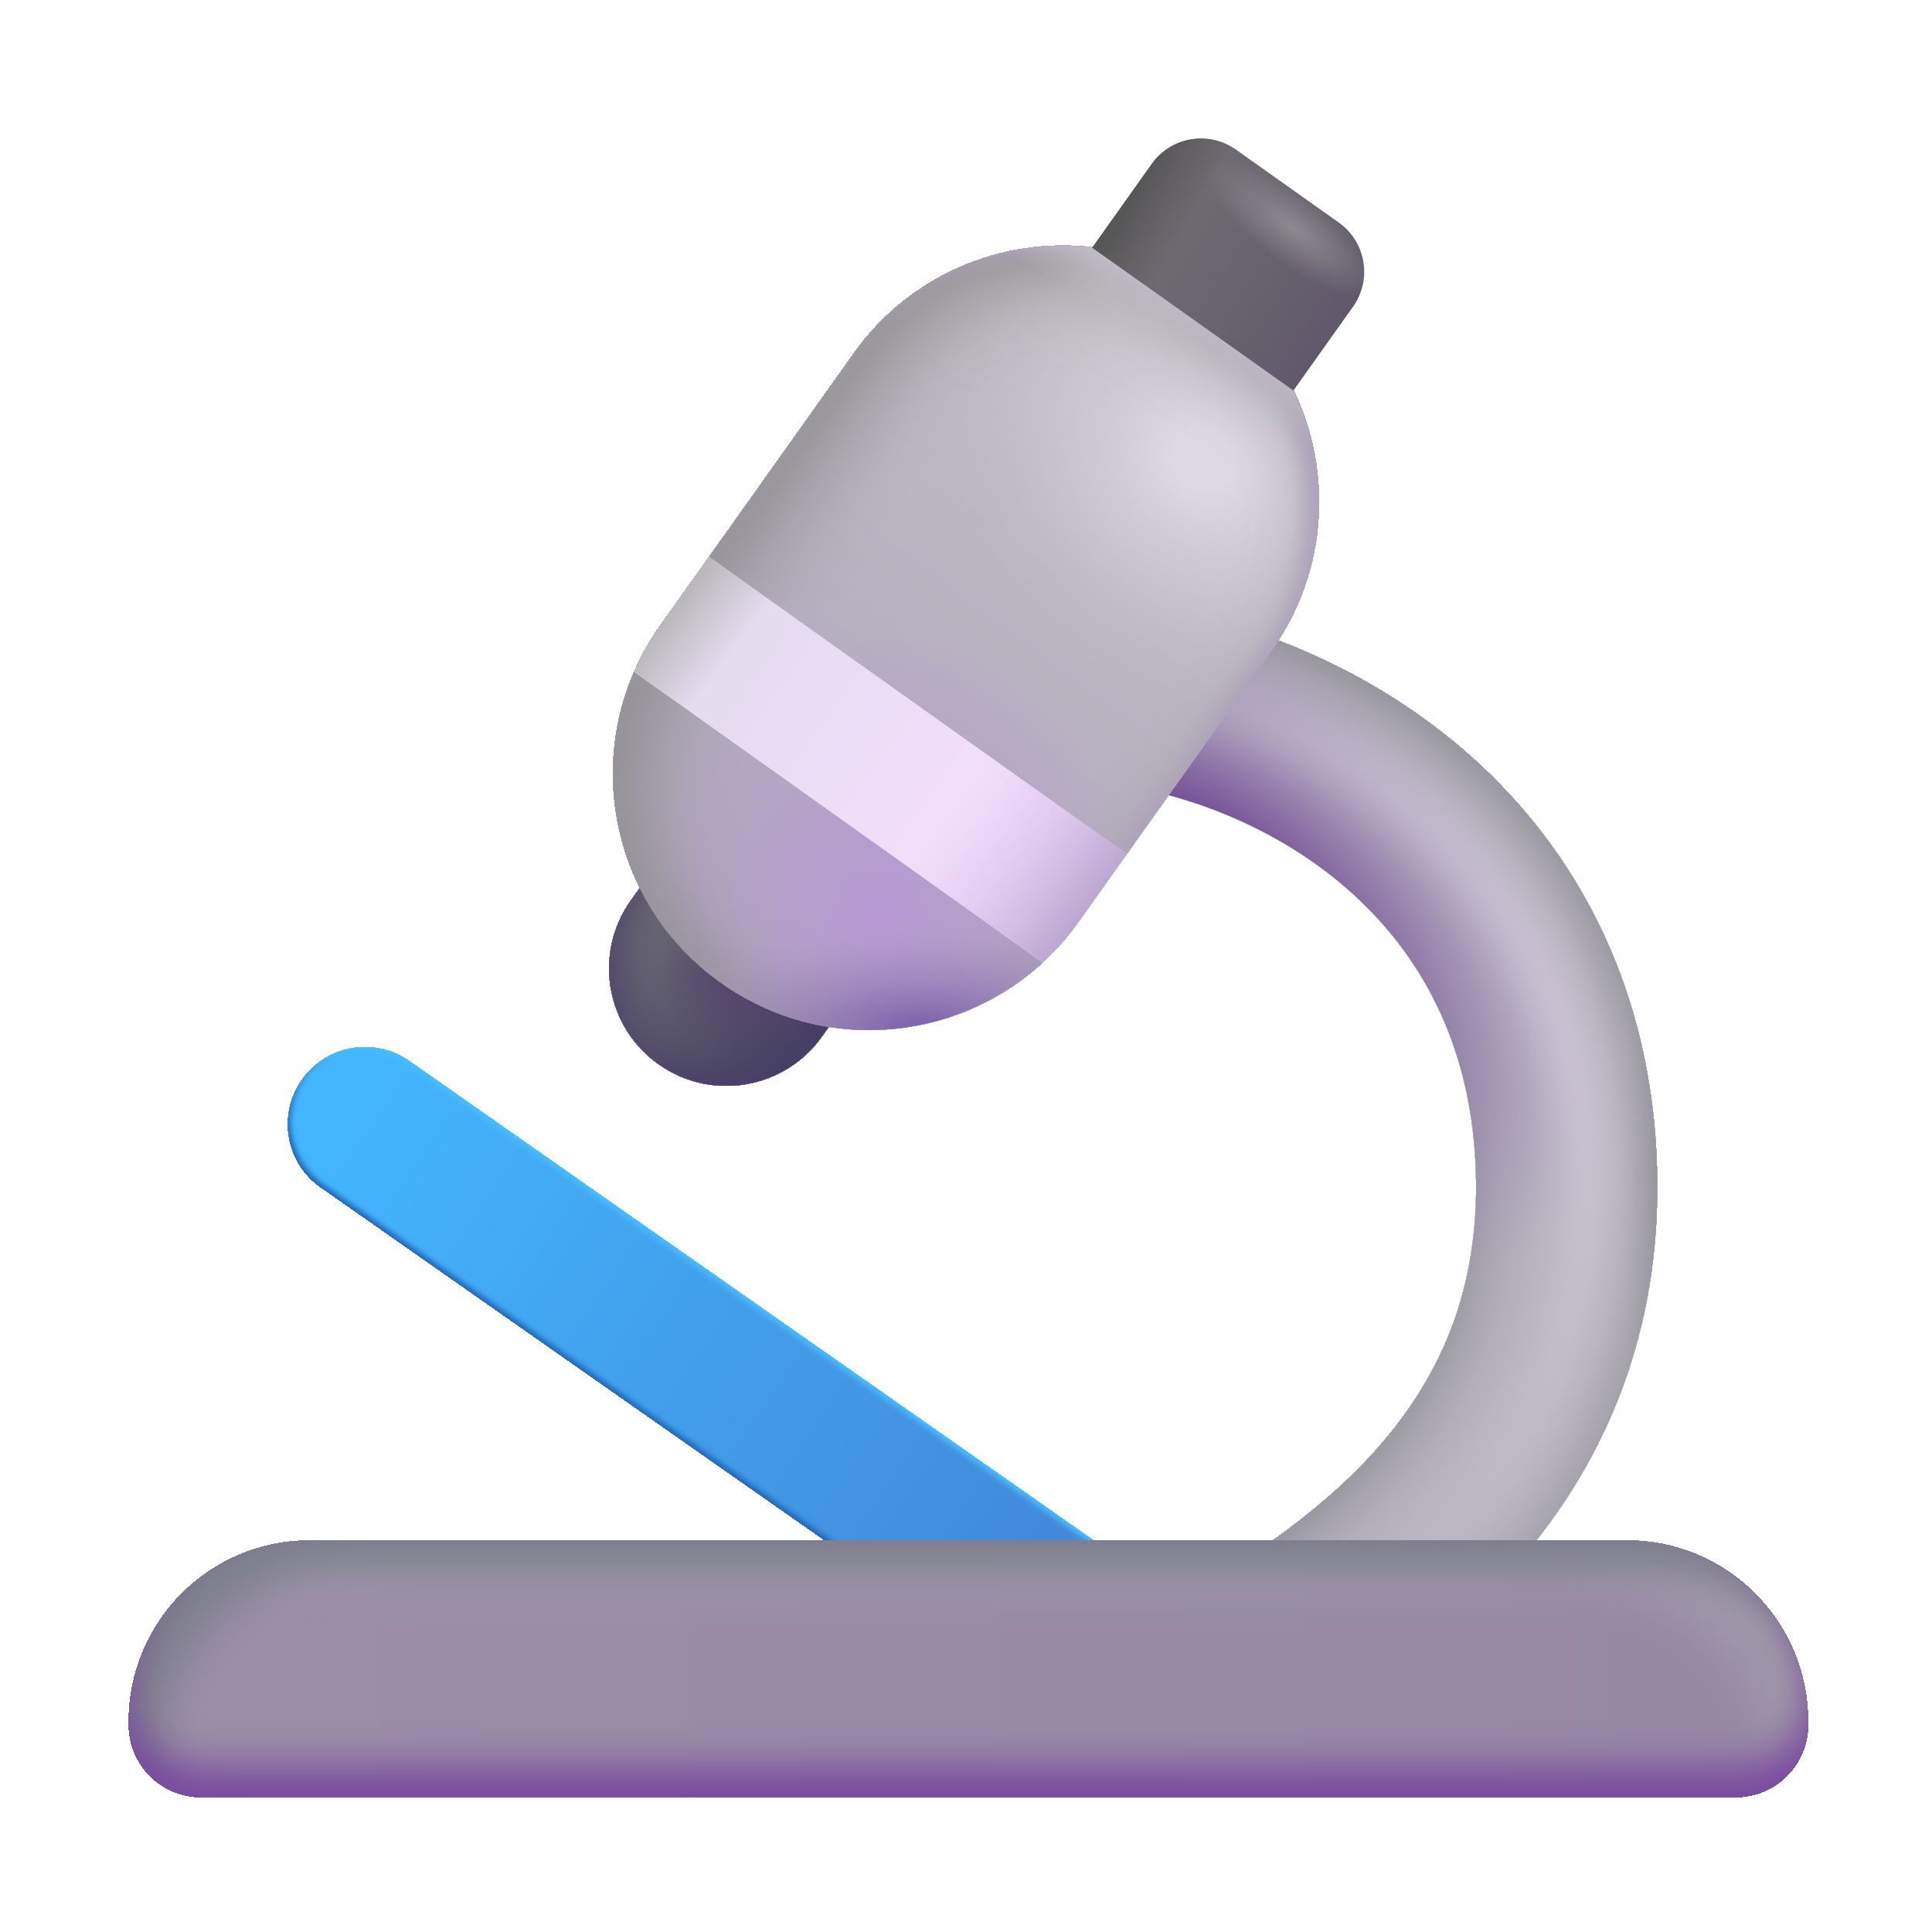
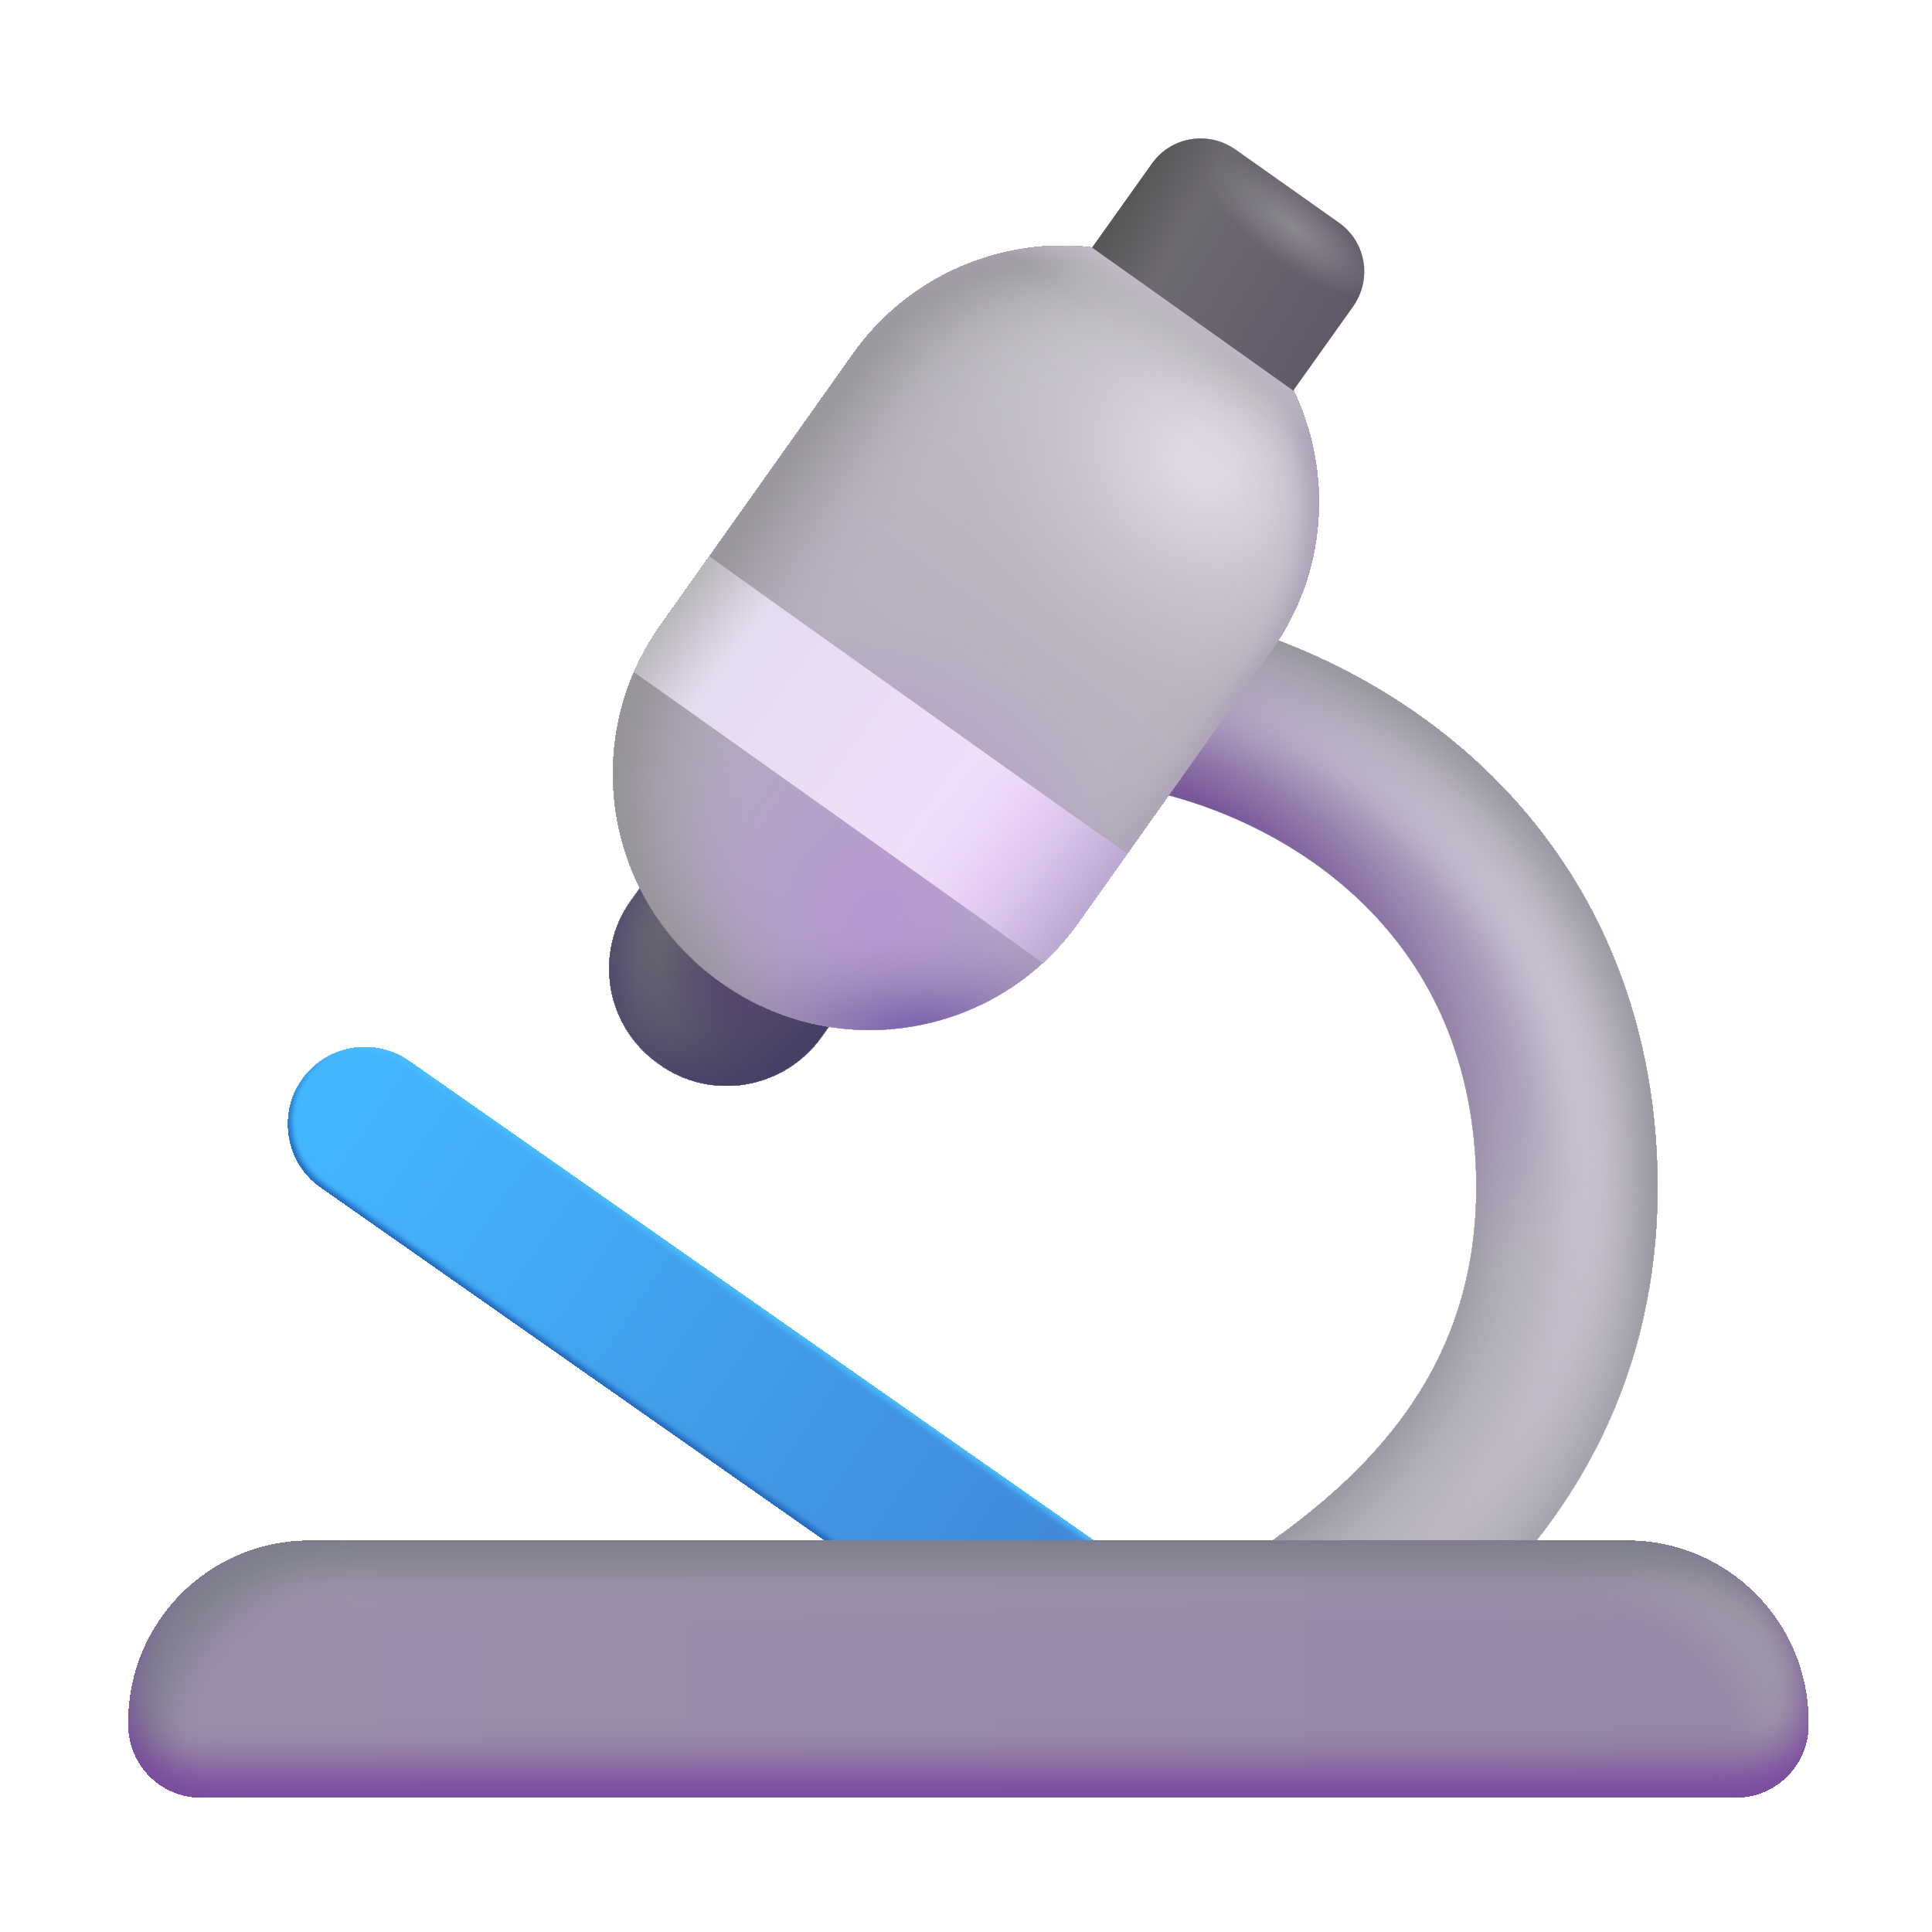
<svg xmlns="http://www.w3.org/2000/svg" width="32" height="32" viewBox="0 0 32 32" fill="none">
  <g filter="url(#filter0_i_18_25115)">
-     <path d="M18.79 11.516C22.04 12.031 25.814 14.479 25.946 19.406C26.071 24.047 22.774 26.266 20.681 27.578" stroke="#B5B2BC" stroke-width="3" />
+     <path d="M18.79 11.52C22.04 12.03 25.81 14.48 25.95 19.41C26.07 24.05 22.77 26.27 20.68 27.58" stroke="#B5B2BC" stroke-width="3" />
  </g>
-   <path d="M18.79 11.516C22.04 12.031 25.814 14.479 25.946 19.406C26.071 24.047 22.774 26.266 20.681 27.578" stroke="url(#paint0_radial_18_25115)" stroke-width="3" />
+   <path d="M18.79 11.52C22.04 12.03 25.81 14.48 25.95 19.41C26.07 24.05 22.77 26.27 20.68 27.58" stroke="url(#paint0_radial_18_25115)" stroke-width="3" />
  <g filter="url(#filter1_f_18_25115)">
-     <path d="M19.118 11.516C22.368 12.031 26.141 14.479 26.274 19.406C26.399 24.047 23.102 26.266 21.008 27.578" stroke="url(#paint1_radial_18_25115)" stroke-width="0.75" />
+     <path d="M19.12 11.52C22.37 12.03 26.14 14.48 26.27 19.41C26.4 24.05 23.1 26.27 21.01 27.58" stroke="url(#paint1_radial_18_25115)" stroke-width="0.75" />
  </g>
  <g filter="url(#filter2_i_18_25115)">
-     <path d="M11.749 13.088C12.371 12.214 13.584 12.01 14.458 12.632C15.332 13.254 15.537 14.467 14.914 15.341L13.614 17.168C12.992 18.042 11.78 18.247 10.905 17.625C10.031 17.003 9.827 15.79 10.449 14.915L11.749 13.088Z" fill="url(#paint2_linear_18_25115)" />
-     <path d="M11.749 13.088C12.371 12.214 13.584 12.01 14.458 12.632C15.332 13.254 15.537 14.467 14.914 15.341L13.614 17.168C12.992 18.042 11.78 18.247 10.905 17.625C10.031 17.003 9.827 15.79 10.449 14.915L11.749 13.088Z" fill="url(#paint3_radial_18_25115)" />
+     <path d="M11.75 13.09C12.37 12.21 13.58 12.01 14.46 12.63C15.33 13.25 15.54 14.47 14.91 15.34L13.61 17.17C12.99 18.04 11.78 18.25 10.91 17.62C10.03 17 9.83 15.79 10.45 14.92L11.75 13.09Z" fill="url(#paint2_linear_18_25115)" />
+     <path d="M11.75 13.09C12.37 12.21 13.58 12.01 14.46 12.63C15.33 13.25 15.54 14.47 14.91 15.34L13.61 17.17C12.99 18.04 11.78 18.25 10.91 17.62C10.03 17 9.83 15.79 10.45 14.92L11.75 13.09Z" fill="url(#paint3_radial_18_25115)" />
  </g>
  <g filter="url(#filter3_ii_18_25115)">
-     <path d="M5 17.888C5.404 17.311 6.199 17.171 6.775 17.575L19.959 26.81C20.535 27.213 20.675 28.008 20.271 28.585C19.867 29.162 19.073 29.302 18.496 28.898L5.313 19.663C4.736 19.259 4.596 18.465 5 17.888Z" fill="url(#paint4_linear_18_25115)" />
+     <path d="M5 17.89C5.4 17.31 6.2 17.17 6.78 17.58L19.96 26.81C20.54 27.21 20.68 28.01 20.27 28.58C19.87 29.16 19.07 29.3 18.5 28.9L5.31 19.66C4.74 19.26 4.6 18.46 5 17.89Z" fill="url(#paint4_linear_18_25115)" />
  </g>
  <g filter="url(#filter4_ii_18_25115)">
-     <path d="M18.096 4.096C16.608 3.923 15.074 4.545 14.144 5.852L10.94 10.356C9.581 12.266 10.027 14.915 11.937 16.274C13.847 17.633 16.497 17.187 17.856 15.277L21.061 10.773C21.99 9.466 22.075 7.813 21.424 6.464L18.096 4.096Z" fill="url(#paint5_linear_18_25115)" />
-     <path d="M18.096 4.096C16.608 3.923 15.074 4.545 14.144 5.852L10.94 10.356C9.581 12.266 10.027 14.915 11.937 16.274C13.847 17.633 16.497 17.187 17.856 15.277L21.061 10.773C21.99 9.466 22.075 7.813 21.424 6.464L18.096 4.096Z" fill="url(#paint6_radial_18_25115)" />
-     <path d="M18.096 4.096C16.608 3.923 15.074 4.545 14.144 5.852L10.94 10.356C9.581 12.266 10.027 14.915 11.937 16.274C13.847 17.633 16.497 17.187 17.856 15.277L21.061 10.773C21.99 9.466 22.075 7.813 21.424 6.464L18.096 4.096Z" fill="url(#paint7_radial_18_25115)" />
+     <path d="M18.1 4.1C16.61 3.92 15.07 4.55 14.14 5.85L10.94 10.36C9.58 12.27 10.03 14.92 11.94 16.27C13.85 17.63 16.5 17.19 17.86 15.28L21.06 10.77C21.99 9.47 22.07 7.81 21.42 6.46L18.1 4.1Z" fill="url(#paint5_linear_18_25115)" />
+     <path d="M18.1 4.1C16.61 3.92 15.07 4.55 14.14 5.85L10.94 10.36C9.58 12.27 10.03 14.92 11.94 16.27C13.85 17.63 16.5 17.19 17.86 15.28L21.06 10.77C21.99 9.47 22.07 7.81 21.42 6.46L18.1 4.1Z" fill="url(#paint6_radial_18_25115)" />
+     <path d="M18.1 4.1C16.61 3.92 15.07 4.55 14.14 5.85L10.94 10.36C9.58 12.27 10.03 14.92 11.94 16.27C13.85 17.63 16.5 17.19 17.86 15.28L21.06 10.77C21.99 9.47 22.07 7.81 21.42 6.46L18.1 4.1Z" fill="url(#paint7_radial_18_25115)" />
  </g>
-   <path d="M18.096 4.096C16.608 3.923 15.074 4.545 14.144 5.852L10.94 10.356C9.581 12.266 10.027 14.915 11.937 16.274C13.847 17.633 16.497 17.187 17.856 15.277L21.061 10.773C21.99 9.466 22.075 7.813 21.424 6.464L18.096 4.096Z" fill="url(#paint8_linear_18_25115)" />
-   <path d="M18.096 4.096C16.608 3.923 15.074 4.545 14.144 5.852L10.94 10.356C9.581 12.266 10.027 14.915 11.937 16.274C13.847 17.633 16.497 17.187 17.856 15.277L21.061 10.773C21.99 9.466 22.075 7.813 21.424 6.464L18.096 4.096Z" fill="url(#paint9_radial_18_25115)" />
-   <path d="M19.078 2.714C19.398 2.264 20.023 2.159 20.473 2.479L22.175 3.687C22.625 4.007 22.73 4.631 22.41 5.081L21.423 6.469L18.091 4.102L19.078 2.714Z" fill="url(#paint10_linear_18_25115)" />
-   <path d="M19.078 2.714C19.398 2.264 20.023 2.159 20.473 2.479L22.175 3.687C22.625 4.007 22.73 4.631 22.41 5.081L21.423 6.469L18.091 4.102L19.078 2.714Z" fill="url(#paint11_linear_18_25115)" />
-   <path d="M19.078 2.714C19.398 2.264 20.023 2.159 20.473 2.479L22.175 3.687C22.625 4.007 22.73 4.631 22.41 5.081L21.423 6.469L18.091 4.102L19.078 2.714Z" fill="url(#paint12_radial_18_25115)" />
+   <path d="M18.1 4.1C16.61 3.92 15.07 4.55 14.14 5.85L10.94 10.36C9.58 12.27 10.03 14.92 11.94 16.27C13.85 17.63 16.5 17.19 17.86 15.28L21.06 10.77C21.99 9.47 22.07 7.81 21.42 6.46L18.1 4.1Z" fill="url(#paint8_linear_18_25115)" />
+   <path d="M18.1 4.1C16.61 3.92 15.07 4.55 14.14 5.85L10.94 10.36C9.58 12.27 10.03 14.92 11.94 16.27C13.85 17.63 16.5 17.19 17.86 15.28L21.06 10.77C21.99 9.47 22.07 7.81 21.42 6.46L18.1 4.1Z" fill="url(#paint9_radial_18_25115)" />
+   <path d="M19.08 2.71C19.4 2.26 20.02 2.16 20.47 2.48L22.18 3.69C22.63 4.01 22.73 4.63 22.41 5.08L21.42 6.47L18.09 4.1L19.08 2.71Z" fill="url(#paint10_linear_18_25115)" />
+   <path d="M19.08 2.71C19.4 2.26 20.02 2.16 20.47 2.48L22.18 3.69C22.63 4.01 22.73 4.63 22.41 5.08L21.42 6.47L18.09 4.1L19.08 2.71Z" fill="url(#paint11_linear_18_25115)" />
+   <path d="M19.08 2.71C19.4 2.26 20.02 2.16 20.47 2.48L22.18 3.69C22.63 4.01 22.73 4.63 22.41 5.08L21.42 6.47L18.09 4.1L19.08 2.71Z" fill="url(#paint12_radial_18_25115)" />
  <g filter="url(#filter5_iii_18_25115)">
-     <path d="M2.134 28.516C2.134 26.859 3.477 25.516 5.134 25.516H26.946C28.603 25.516 29.946 26.859 29.946 28.516V28.566C29.946 29.228 29.409 29.766 28.746 29.766H3.334C2.671 29.766 2.134 29.228 2.134 28.566V28.516Z" fill="url(#paint13_linear_18_25115)" />
+     <path d="M2.13 28.52C2.13 26.86 3.48 25.52 5.13 25.52H26.95C28.6 25.52 29.95 26.86 29.95 28.52V28.57C29.95 29.23 29.41 29.77 28.75 29.77H3.33C2.67 29.77 2.13 29.23 2.13 28.57V28.52Z" fill="url(#paint13_linear_18_25115)" />
  </g>
-   <path d="M10.502 11.129C10.618 10.862 10.764 10.603 10.94 10.356L11.745 9.223L18.661 14.145L17.856 15.277C17.68 15.524 17.483 15.746 17.268 15.944L10.502 11.129Z" fill="url(#paint14_linear_18_25115)" />
-   <path d="M10.502 11.129C10.618 10.862 10.764 10.603 10.94 10.356L11.745 9.223L18.661 14.145L17.856 15.277C17.68 15.524 17.483 15.746 17.268 15.944L10.502 11.129Z" fill="url(#paint15_linear_18_25115)" />
-   <path d="M10.502 11.129C10.618 10.862 10.764 10.603 10.94 10.356L11.745 9.223L18.661 14.145L17.856 15.277C17.68 15.524 17.483 15.746 17.268 15.944L10.502 11.129Z" fill="url(#paint16_linear_18_25115)" />
+   <path d="M10.5 11.13C10.62 10.86 10.76 10.6 10.94 10.36L11.75 9.22L18.66 14.14L17.86 15.28C17.68 15.52 17.48 15.75 17.27 15.94L10.5 11.13Z" fill="url(#paint14_linear_18_25115)" />
+   <path d="M10.5 11.13C10.62 10.86 10.76 10.6 10.94 10.36L11.75 9.22L18.66 14.14L17.86 15.28C17.68 15.52 17.48 15.75 17.27 15.94L10.5 11.13Z" fill="url(#paint15_linear_18_25115)" />
+   <path d="M10.5 11.13C10.62 10.86 10.76 10.6 10.94 10.36L11.75 9.22L18.66 14.14L17.86 15.28C17.68 15.52 17.48 15.75 17.27 15.94L10.5 11.13Z" fill="url(#paint16_linear_18_25115)" />
  <defs>
    <filter id="filter0_i_18_25115" x="18.555" y="10.034" width="8.895" height="19.065" filterUnits="userSpaceOnUse" color-interpolation-filters="sRGB">
      <feFlood flood-opacity="0" result="BackgroundImageFix" />
      <feBlend mode="normal" in="SourceGraphic" in2="BackgroundImageFix" result="shape" />
      <feColorMatrix in="SourceAlpha" type="matrix" values="0 0 0 0 0 0 0 0 0 0 0 0 0 0 0 0 0 0 127 0" result="hardAlpha" />
      <feOffset dy="0.25" />
      <feGaussianBlur stdDeviation="0.5" />
      <feComposite in2="hardAlpha" operator="arithmetic" k2="-1" k3="1" />
      <feColorMatrix type="matrix" values="0 0 0 0 0.545 0 0 0 0 0.541 0 0 0 0 0.573 0 0 0 1 0" />
      <feBlend mode="normal" in2="shape" result="effect1_innerShadow_18_25115" />
    </filter>
    <filter id="filter1_f_18_25115" x="18.309" y="10.395" width="9.094" height="18.251" filterUnits="userSpaceOnUse" color-interpolation-filters="sRGB">
      <feFlood flood-opacity="0" result="BackgroundImageFix" />
      <feBlend mode="normal" in="SourceGraphic" in2="BackgroundImageFix" result="shape" />
      <feGaussianBlur stdDeviation="0.375" result="effect1_foregroundBlur_18_25115" />
    </filter>
    <filter id="filter2_i_18_25115" x="10.089" y="12.272" width="5.186" height="5.713" filterUnits="userSpaceOnUse" color-interpolation-filters="sRGB">
      <feFlood flood-opacity="0" result="BackgroundImageFix" />
      <feBlend mode="normal" in="SourceGraphic" in2="BackgroundImageFix" result="shape" />
      <feColorMatrix in="SourceAlpha" type="matrix" values="0 0 0 0 0 0 0 0 0 0 0 0 0 0 0 0 0 0 127 0" result="hardAlpha" />
      <feOffset />
      <feGaussianBlur stdDeviation="0.5" />
      <feComposite in2="hardAlpha" operator="arithmetic" k2="-1" k3="1" />
      <feColorMatrix type="matrix" values="0 0 0 0 0.286 0 0 0 0 0.243 0 0 0 0 0.416 0 0 0 1 0" />
      <feBlend mode="normal" in2="shape" result="effect1_innerShadow_18_25115" />
    </filter>
    <filter id="filter3_ii_18_25115" x="4.719" y="17.294" width="15.833" height="11.884" filterUnits="userSpaceOnUse" color-interpolation-filters="sRGB">
      <feFlood flood-opacity="0" result="BackgroundImageFix" />
      <feBlend mode="normal" in="SourceGraphic" in2="BackgroundImageFix" result="shape" />
      <feColorMatrix in="SourceAlpha" type="matrix" values="0 0 0 0 0 0 0 0 0 0 0 0 0 0 0 0 0 0 127 0" result="hardAlpha" />
      <feOffset dx="0.05" dy="-0.05" />
      <feGaussianBlur stdDeviation="0.05" />
      <feComposite in2="hardAlpha" operator="arithmetic" k2="-1" k3="1" />
      <feColorMatrix type="matrix" values="0 0 0 0 0.122 0 0 0 0 0.396 0 0 0 0 0.722 0 0 0 1 0" />
      <feBlend mode="normal" in2="shape" result="effect1_innerShadow_18_25115" />
      <feColorMatrix in="SourceAlpha" type="matrix" values="0 0 0 0 0 0 0 0 0 0 0 0 0 0 0 0 0 0 127 0" result="hardAlpha" />
      <feOffset dx="-0.05" dy="0.05" />
      <feGaussianBlur stdDeviation="0.05" />
      <feComposite in2="hardAlpha" operator="arithmetic" k2="-1" k3="1" />
      <feColorMatrix type="matrix" values="0 0 0 0 0.29 0 0 0 0 0.741 0 0 0 0 1 0 0 0 1 0" />
      <feBlend mode="normal" in2="effect1_innerShadow_18_25115" result="effect2_innerShadow_18_25115" />
    </filter>
    <filter id="filter4_ii_18_25115" x="9.953" y="4.068" width="12.394" height="13.243" filterUnits="userSpaceOnUse" color-interpolation-filters="sRGB">
      <feFlood flood-opacity="0" result="BackgroundImageFix" />
      <feBlend mode="normal" in="SourceGraphic" in2="BackgroundImageFix" result="shape" />
      <feColorMatrix in="SourceAlpha" type="matrix" values="0 0 0 0 0 0 0 0 0 0 0 0 0 0 0 0 0 0 127 0" result="hardAlpha" />
      <feOffset dx="0.5" dy="0.25" />
      <feGaussianBlur stdDeviation="0.75" />
      <feComposite in2="hardAlpha" operator="arithmetic" k2="-1" k3="1" />
      <feColorMatrix type="matrix" values="0 0 0 0 0.549 0 0 0 0 0.545 0 0 0 0 0.549 0 0 0 1 0" />
      <feBlend mode="normal" in2="shape" result="effect1_innerShadow_18_25115" />
      <feColorMatrix in="SourceAlpha" type="matrix" values="0 0 0 0 0 0 0 0 0 0 0 0 0 0 0 0 0 0 127 0" result="hardAlpha" />
      <feOffset dx="-0.2" dy="0.1" />
      <feGaussianBlur stdDeviation="0.15" />
      <feComposite in2="hardAlpha" operator="arithmetic" k2="-1" k3="1" />
      <feColorMatrix type="matrix" values="0 0 0 0 0.682 0 0 0 0 0.639 0 0 0 0 0.733 0 0 0 1 0" />
      <feBlend mode="normal" in2="effect1_innerShadow_18_25115" result="effect2_innerShadow_18_25115" />
    </filter>
    <filter id="filter5_iii_18_25115" x="1.484" y="25.016" width="28.962" height="5.4" filterUnits="userSpaceOnUse" color-interpolation-filters="sRGB">
      <feFlood flood-opacity="0" result="BackgroundImageFix" />
      <feBlend mode="normal" in="SourceGraphic" in2="BackgroundImageFix" result="shape" />
      <feColorMatrix in="SourceAlpha" type="matrix" values="0 0 0 0 0 0 0 0 0 0 0 0 0 0 0 0 0 0 127 0" result="hardAlpha" />
      <feOffset dx="-0.65" dy="0.8" />
      <feGaussianBlur stdDeviation="0.325" />
      <feComposite in2="hardAlpha" operator="arithmetic" k2="-1" k3="1" />
      <feColorMatrix type="matrix" values="0 0 0 0 0.627 0 0 0 0 0.596 0 0 0 0 0.663 0 0 0 1 0" />
      <feBlend mode="normal" in2="shape" result="effect1_innerShadow_18_25115" />
      <feColorMatrix in="SourceAlpha" type="matrix" values="0 0 0 0 0 0 0 0 0 0 0 0 0 0 0 0 0 0 127 0" result="hardAlpha" />
      <feOffset dx="0.5" dy="0.5" />
      <feGaussianBlur stdDeviation="0.325" />
      <feComposite in2="hardAlpha" operator="arithmetic" k2="-1" k3="1" />
      <feColorMatrix type="matrix" values="0 0 0 0 0.494 0 0 0 0 0.502 0 0 0 0 0.549 0 0 0 1 0" />
      <feBlend mode="normal" in2="effect1_innerShadow_18_25115" result="effect2_innerShadow_18_25115" />
      <feColorMatrix in="SourceAlpha" type="matrix" values="0 0 0 0 0 0 0 0 0 0 0 0 0 0 0 0 0 0 127 0" result="hardAlpha" />
      <feOffset dy="-0.5" />
      <feGaussianBlur stdDeviation="0.325" />
      <feComposite in2="hardAlpha" operator="arithmetic" k2="-1" k3="1" />
      <feColorMatrix type="matrix" values="0 0 0 0 0.475 0 0 0 0 0.286 0 0 0 0 0.62 0 0 0 1 0" />
      <feBlend mode="normal" in2="effect2_innerShadow_18_25115" result="effect3_innerShadow_18_25115" />
    </filter>
    <radialGradient id="paint0_radial_18_25115" cx="0" cy="0" r="1" gradientUnits="userSpaceOnUse" gradientTransform="translate(19.865 15.1759) rotate(-49.9824) scale(4.53408 7.91213)">
      <stop offset="0.339" stop-color="#765398" />
      <stop offset="1" stop-color="#A892C0" stop-opacity="0" />
    </radialGradient>
    <radialGradient id="paint1_radial_18_25115" cx="0" cy="0" r="1" gradientUnits="userSpaceOnUse" gradientTransform="translate(27.5633 16.5517) rotate(168.658) scale(11.3264 14.657)">
      <stop stop-color="#D5CDDD" />
      <stop offset="1" stop-color="#D5CDDD" stop-opacity="0" />
    </radialGradient>
    <linearGradient id="paint2_linear_18_25115" x1="10.365" y1="15.536" x2="13.051" y2="17.666" gradientUnits="userSpaceOnUse">
      <stop stop-color="#6C6C73" />
      <stop offset="1" stop-color="#444060" />
    </linearGradient>
    <radialGradient id="paint3_radial_18_25115" cx="0" cy="0" r="1" gradientUnits="userSpaceOnUse" gradientTransform="translate(12.4288 16.0276) rotate(127.117) scale(1.52001 1.49024)">
      <stop stop-color="#554170" />
      <stop offset="1" stop-color="#554170" stop-opacity="0" />
    </radialGradient>
    <linearGradient id="paint4_linear_18_25115" x1="5.228" y1="18.625" x2="18.227" y2="27.5" gradientUnits="userSpaceOnUse">
      <stop stop-color="#43B6FF" />
      <stop offset="1" stop-color="#4184D5" />
    </linearGradient>
    <linearGradient id="paint5_linear_18_25115" x1="19.54" y1="5.219" x2="14.009" y2="12.688" gradientUnits="userSpaceOnUse">
      <stop stop-color="#C4C2C7" />
      <stop offset="1" stop-color="#B3ABBD" />
    </linearGradient>
    <radialGradient id="paint6_radial_18_25115" cx="0" cy="0" r="1" gradientUnits="userSpaceOnUse" gradientTransform="translate(14.54 15.25) rotate(-78.6859) scale(4.77858 4.00812)">
      <stop stop-color="#B699D4" />
      <stop offset="1" stop-color="#B699D4" stop-opacity="0" />
    </radialGradient>
    <radialGradient id="paint7_radial_18_25115" cx="0" cy="0" r="1" gradientUnits="userSpaceOnUse" gradientTransform="translate(19.915 7.65625) rotate(130.374) scale(3.81715 4.39177)">
      <stop offset="0.111" stop-color="#DED8E5" />
      <stop offset="1" stop-color="#C4C1C7" stop-opacity="0" />
    </radialGradient>
    <linearGradient id="paint8_linear_18_25115" x1="19.758" y1="4.867" x2="19.193" y2="5.771" gradientUnits="userSpaceOnUse">
      <stop stop-color="#C5C3C7" />
      <stop offset="1" stop-color="#C5C3C7" stop-opacity="0" />
    </linearGradient>
    <radialGradient id="paint9_radial_18_25115" cx="0" cy="0" r="1" gradientUnits="userSpaceOnUse" gradientTransform="translate(15.2397 17.0608) rotate(-92.5714) scale(1.88829 4.57734)">
      <stop offset="0.083" stop-color="#8167AE" />
      <stop offset="1" stop-color="#B29DC8" stop-opacity="0" />
    </radialGradient>
    <linearGradient id="paint10_linear_18_25115" x1="19.645" y1="3.568" x2="22.243" y2="5.206" gradientUnits="userSpaceOnUse">
      <stop stop-color="#6E6B71" />
      <stop offset="1" stop-color="#61596A" />
    </linearGradient>
    <linearGradient id="paint11_linear_18_25115" x1="18.634" y1="3.5" x2="19.54" y2="4" gradientUnits="userSpaceOnUse">
      <stop stop-color="#585758" />
      <stop offset="1" stop-color="#585758" stop-opacity="0" />
    </linearGradient>
    <radialGradient id="paint12_radial_18_25115" cx="0" cy="0" r="1" gradientUnits="userSpaceOnUse" gradientTransform="translate(21.415 3.76563) rotate(126.573) scale(0.603133 1.72844)">
      <stop stop-color="#8C8990" />
      <stop offset="1" stop-color="#8C8990" stop-opacity="0" />
    </radialGradient>
    <linearGradient id="paint13_linear_18_25115" x1="3.728" y1="29.188" x2="29.29" y2="29.188" gradientUnits="userSpaceOnUse">
      <stop stop-color="#9A8DA8" />
      <stop offset="1" stop-color="#9688A5" />
    </linearGradient>
    <linearGradient id="paint14_linear_18_25115" x1="12.133" y1="10.995" x2="17.245" y2="14.638" gradientUnits="userSpaceOnUse">
      <stop stop-color="#E5DCEF" />
      <stop offset="1" stop-color="#F7E0FF" />
    </linearGradient>
    <linearGradient id="paint15_linear_18_25115" x1="18.177" y1="15.626" x2="15.437" y2="13.565" gradientUnits="userSpaceOnUse">
      <stop offset="0.088" stop-color="#B5A1CB" />
      <stop offset="1" stop-color="#DFC9F7" stop-opacity="0" />
    </linearGradient>
    <linearGradient id="paint16_linear_18_25115" x1="10.891" y1="10.261" x2="11.936" y2="11.052" gradientUnits="userSpaceOnUse">
      <stop stop-color="#B6B5B7" />
      <stop offset="1" stop-color="#B6B5B7" stop-opacity="0" />
    </linearGradient>
  </defs>
</svg>
